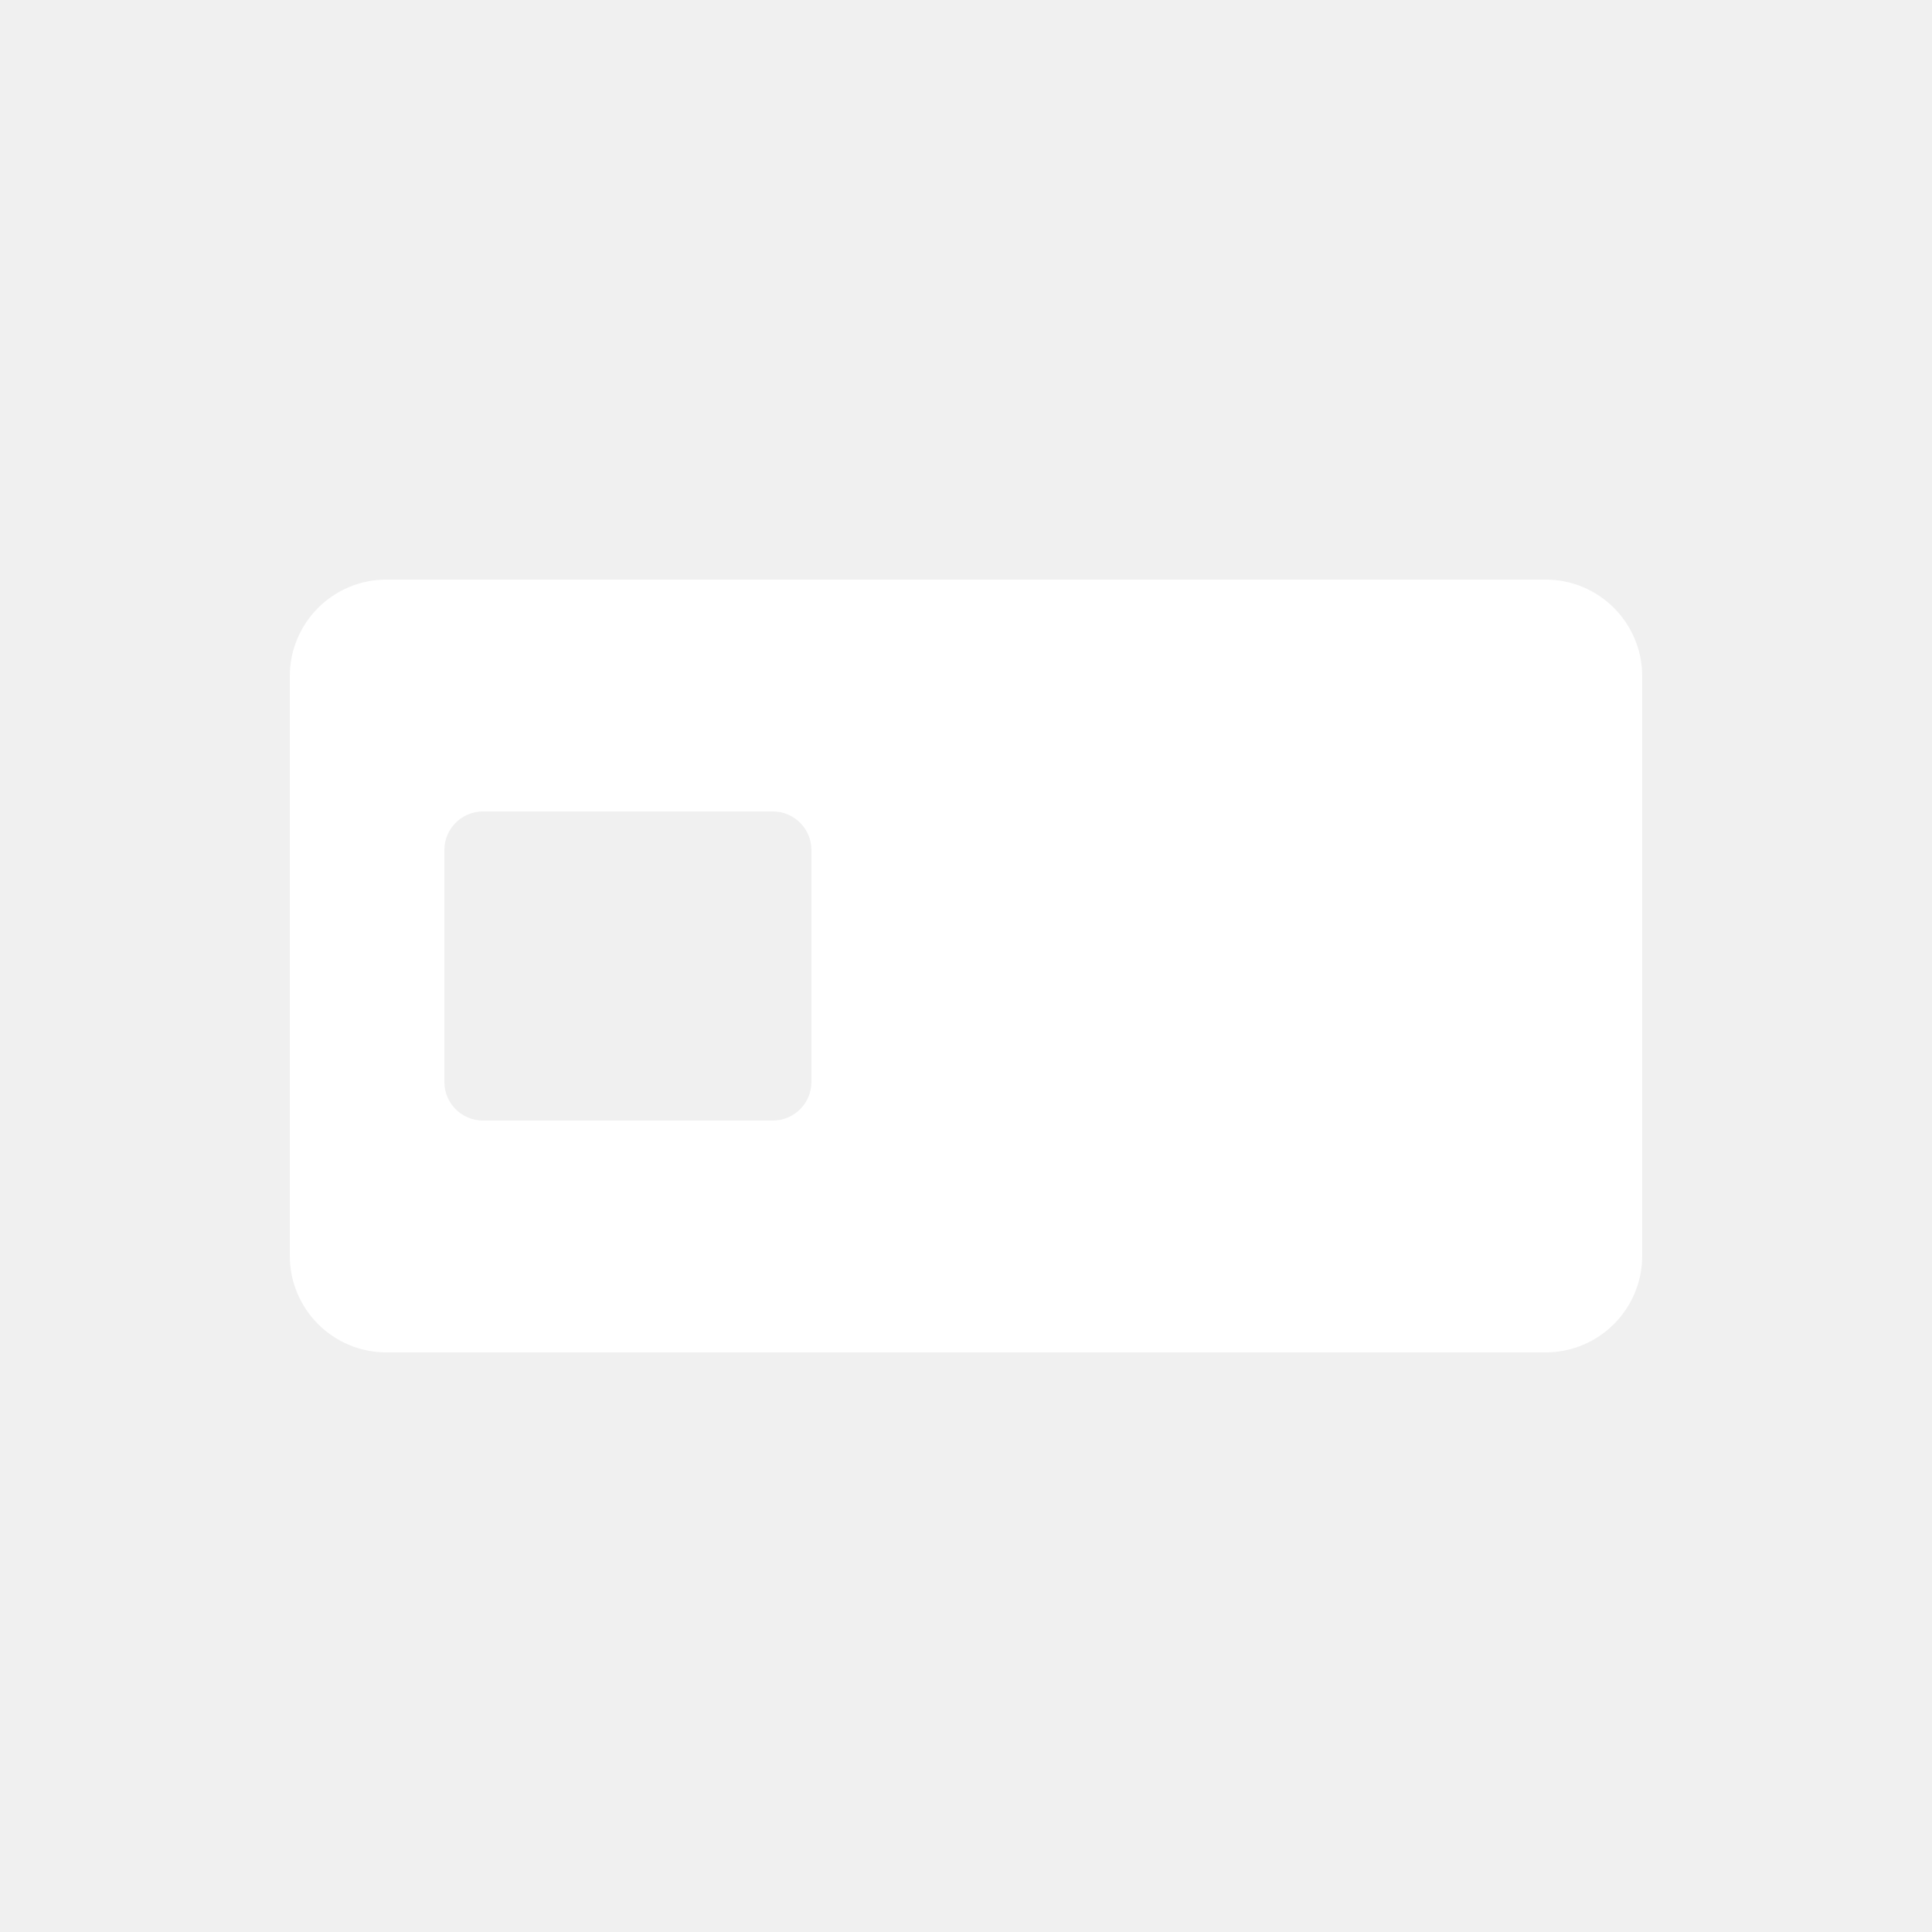
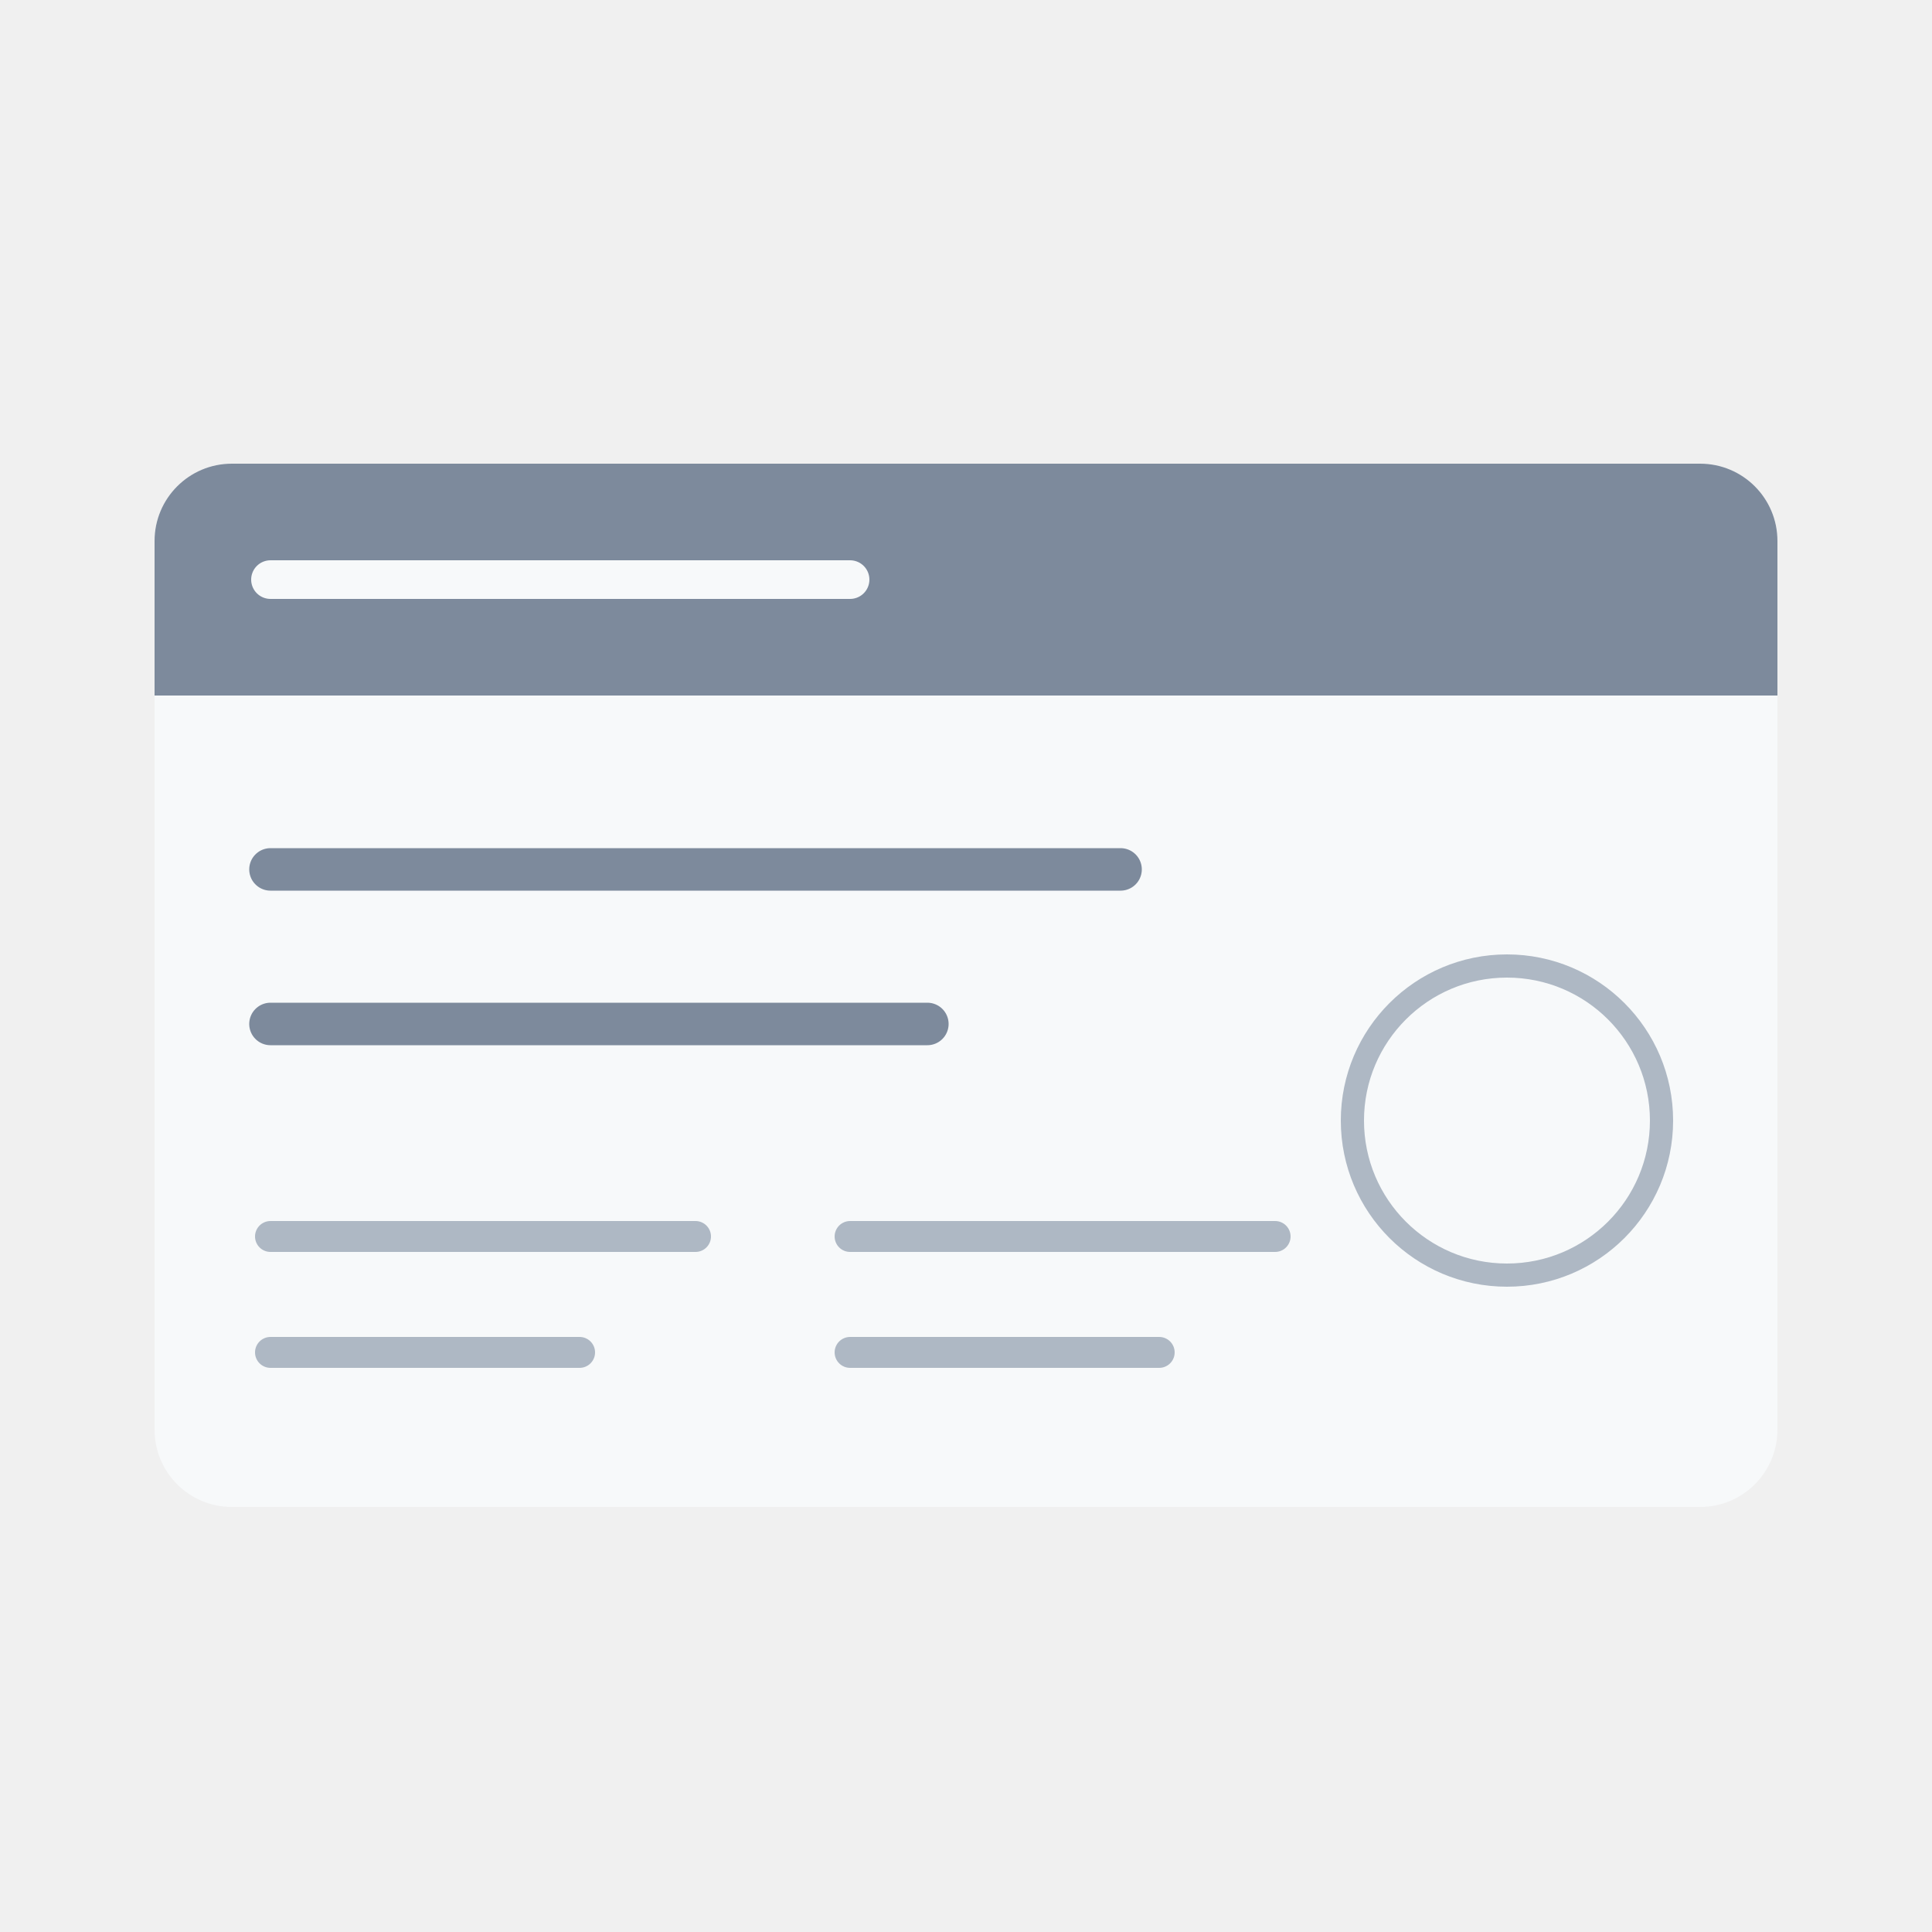
<svg xmlns="http://www.w3.org/2000/svg" viewBox="0 0 100 100">
-   <path fill-rule="evenodd" d="M20,30 L80,30 A5,5 0 0,1 85,35 L85,65 A5,5 0 0,1 80,70 L20,70 A5,5 0 0,1 15,65 L15,35 A5,5 0 0,1 20,30 Z M25,42 L40,42 A2,2 0 0,1 42,44 L42,56 A2,2 0 0,1 40,58 L25,58 A2,2 0 0,1 23,56 L23,44 A2,2 0 0,1 25,42 Z" fill="#FFFFFF" />
+   <rect x="8" y="24" width="84" height="54" rx="4" fill="#F7F9FA" />
+   <path d="M12,24 H88 A4,4 0 0 1 92,28 V36 H8 V28 A4,4 0 0 1 12,24 Z" fill="#7D8A9C" />
+   <path d="M14,30 H44" stroke="#F7F9FA" stroke-width="2" stroke-linecap="round" />
+   <path d="M14,45 H58 M14,53 H48" stroke="#7D8A9C" stroke-width="2.2" stroke-linecap="round" />
+   <path d="M14,64 H36 M44,64 H66 M14,70 H30 M44,70 H60" stroke="#AEB8C4" stroke-width="1.6" stroke-linecap="round" />
+   <circle cx="78" cy="58" r="8" fill="none" stroke="#AEB8C4" stroke-width="1.2" />
</svg>
